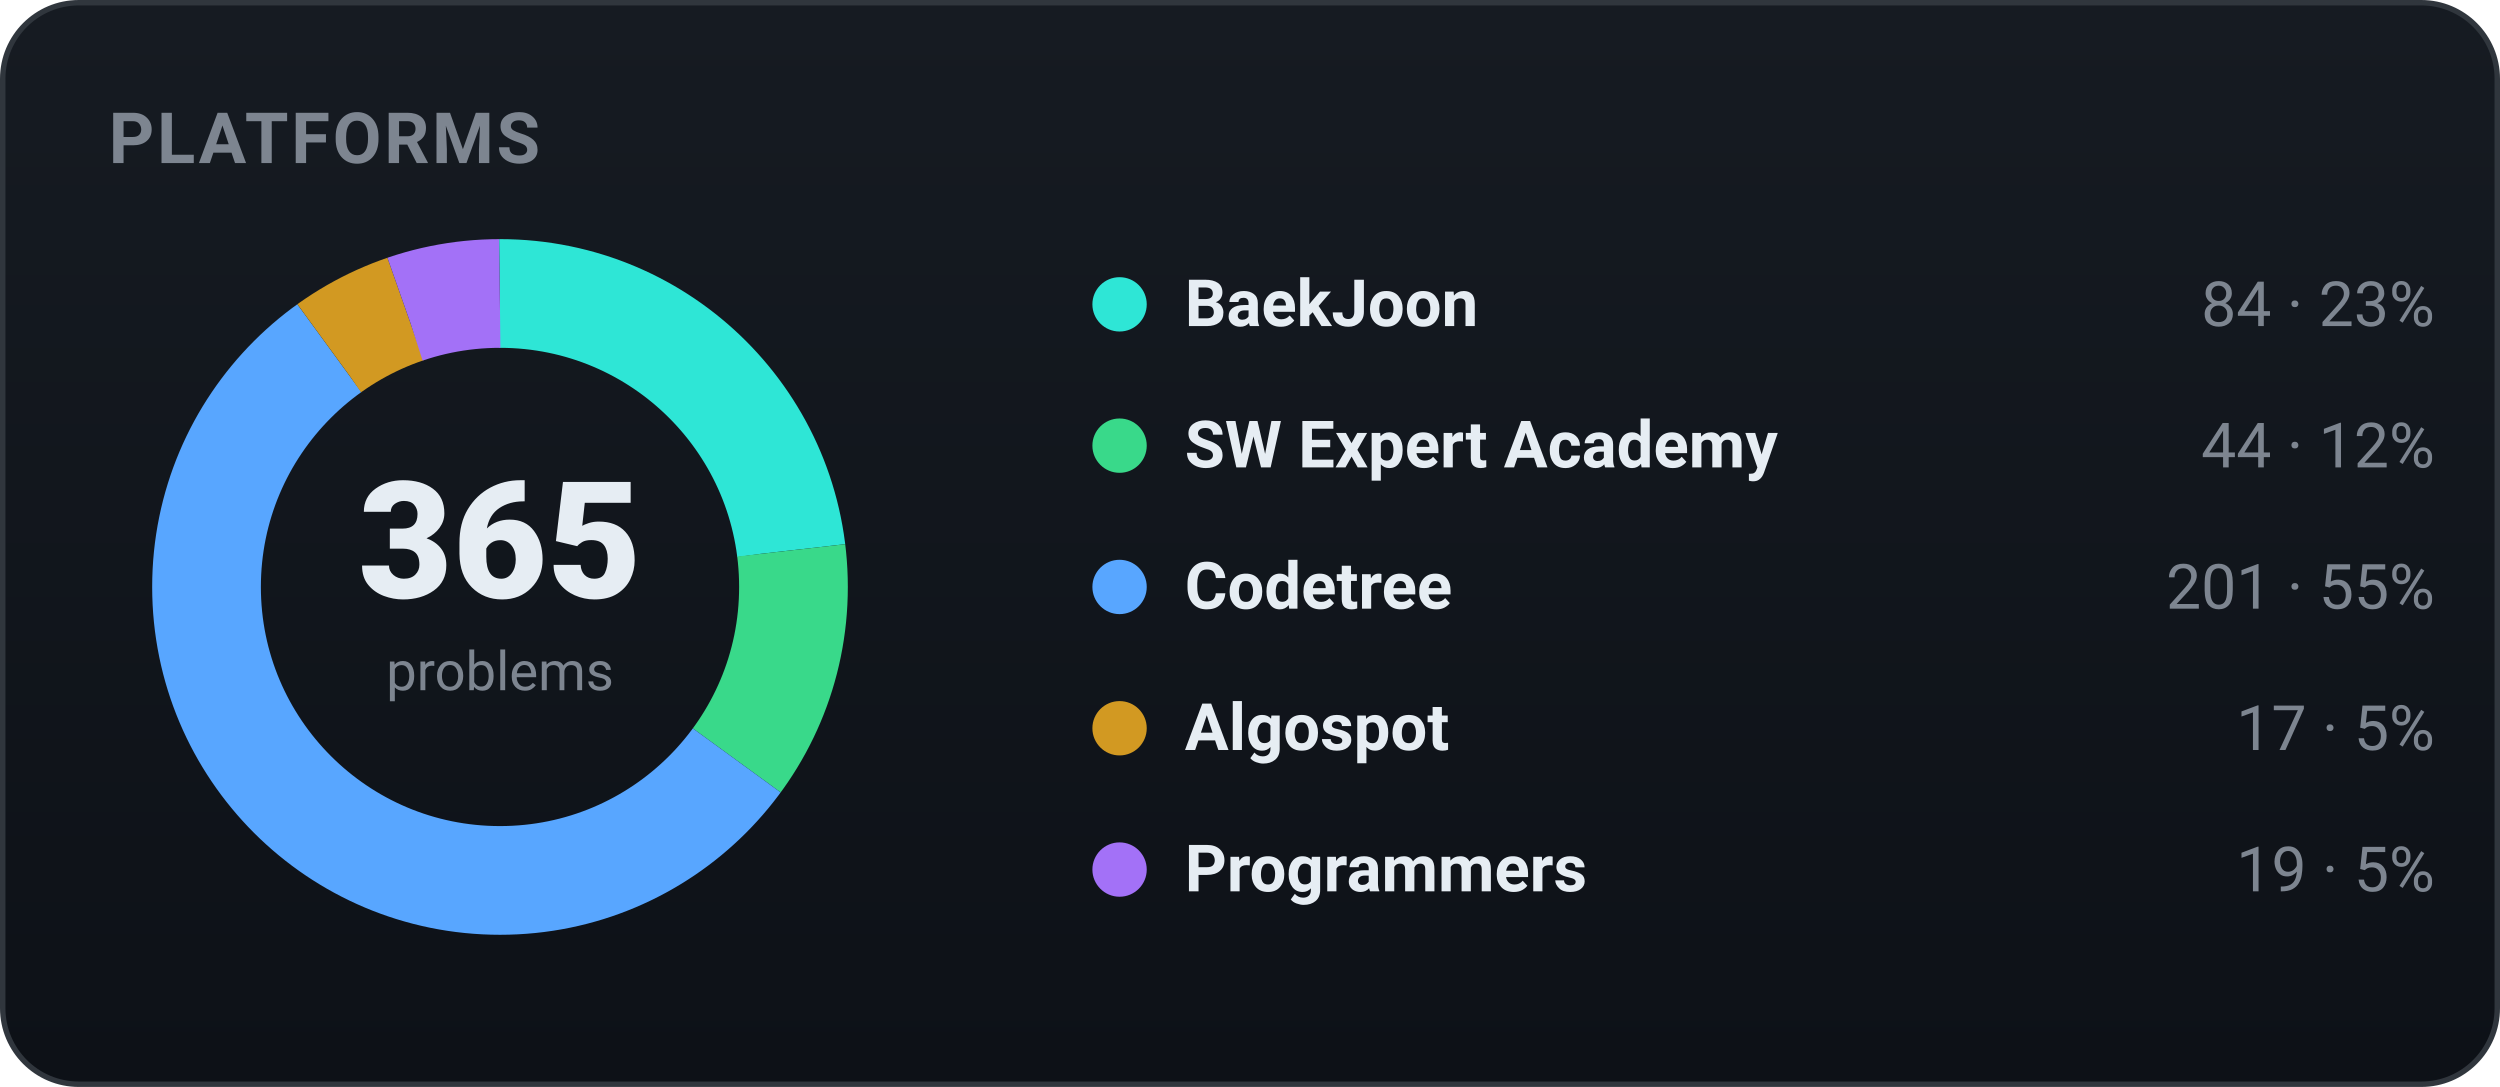
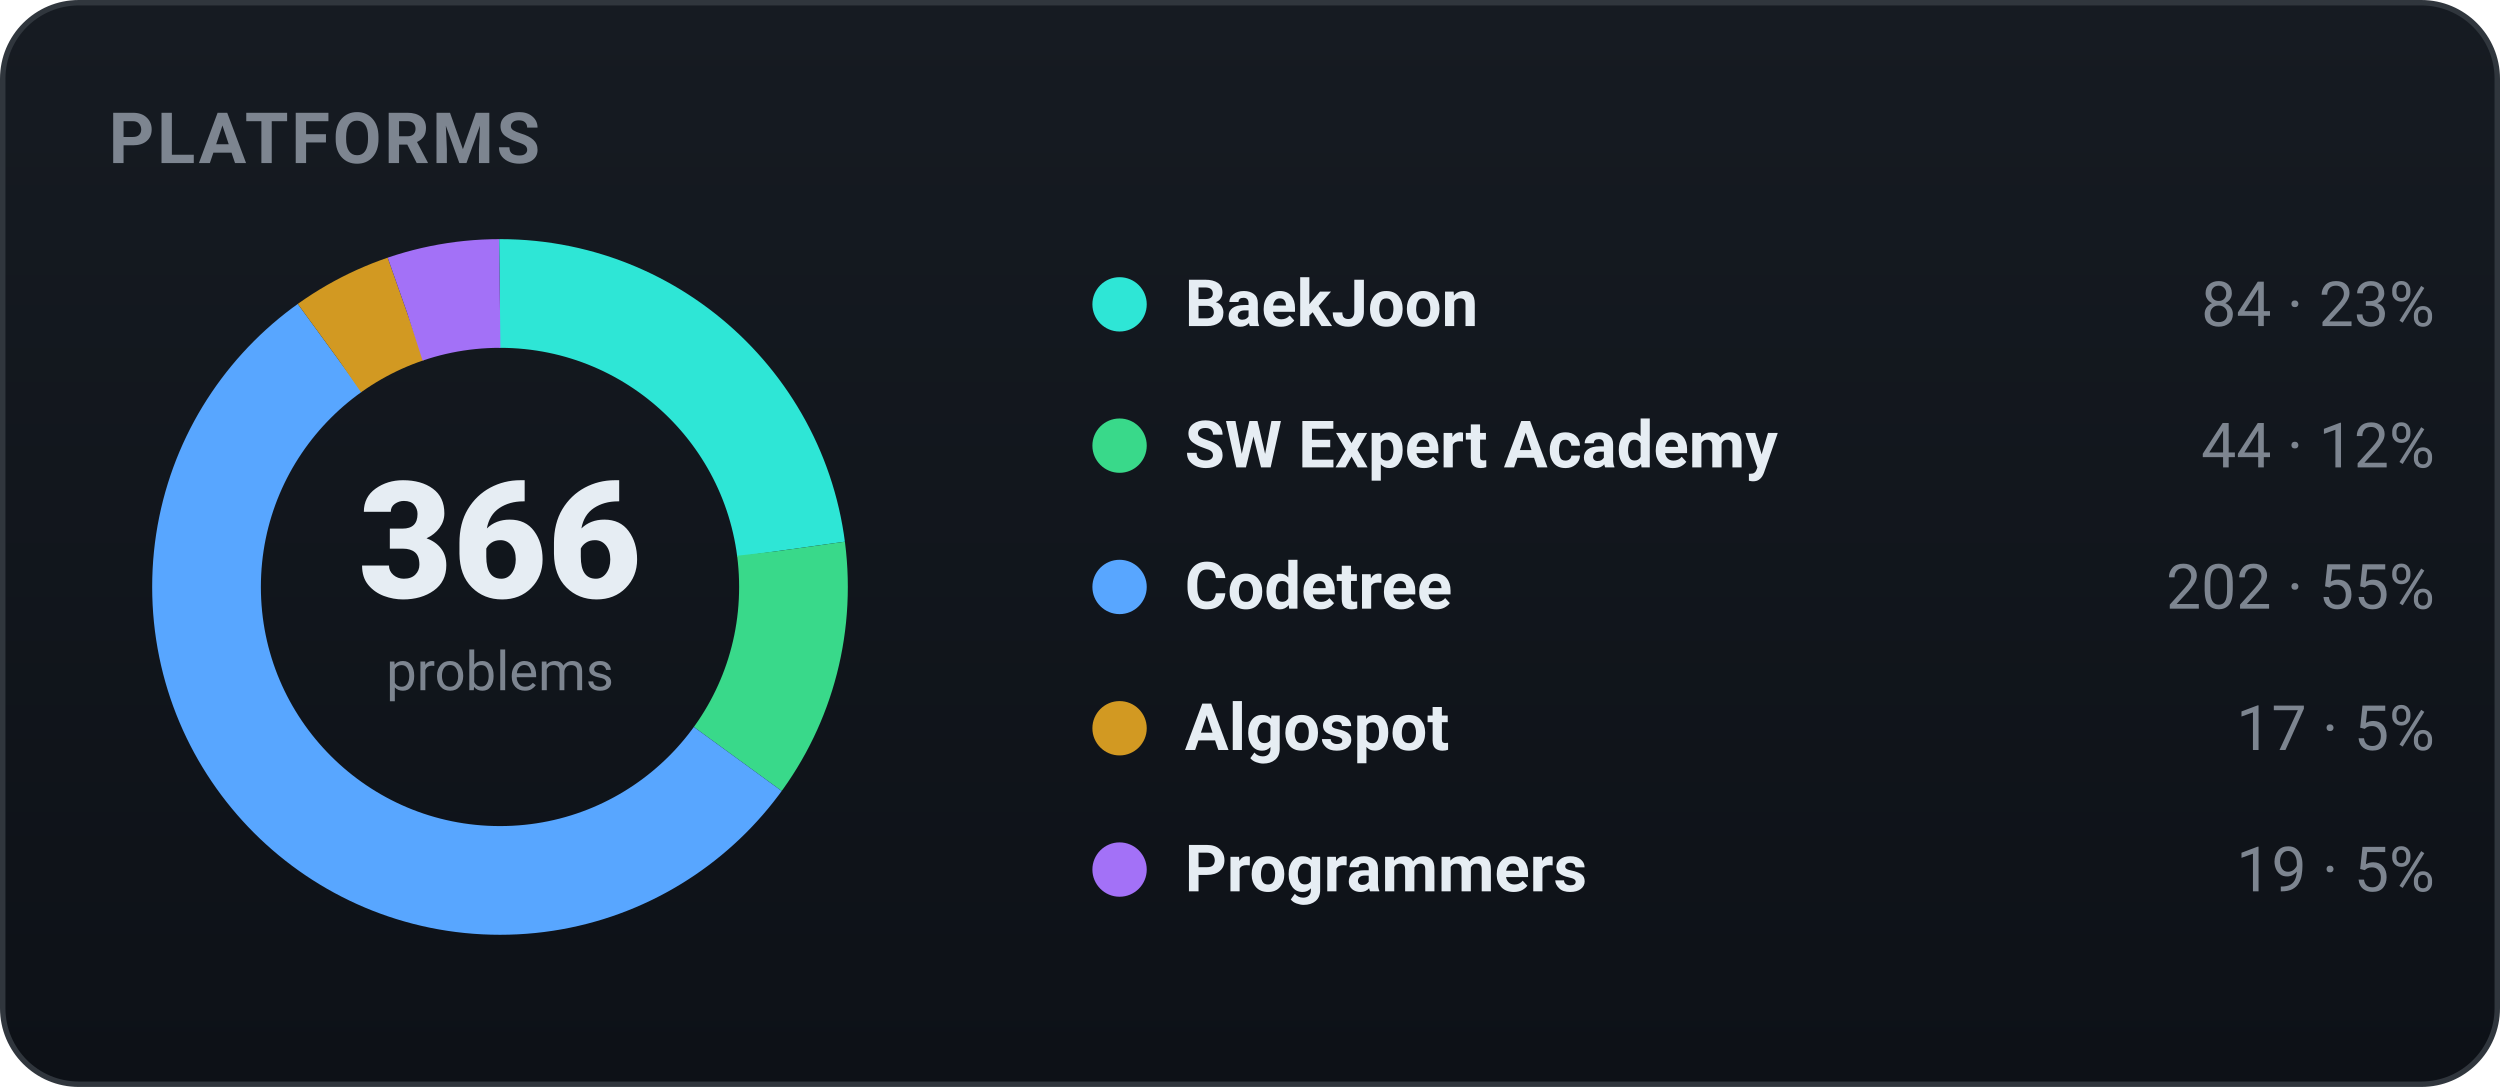
<svg xmlns="http://www.w3.org/2000/svg" width="460" height="200" viewBox="0 0 460 200" role="img" font-family="-apple-system,BlinkMacSystemFont,'Segoe UI',Roboto,'Apple SD Gothic Neo','Malgun Gothic',sans-serif">
  <defs>
    <linearGradient id="bgg" x1="0" y1="0" x2="0" y2="1">
      <stop offset="0" stop-color="#161b22" />
      <stop offset="1" stop-color="#0d1117" />
    </linearGradient>
  </defs>
  <rect x="0.5" y="0.5" width="459" height="199" rx="14" fill="url(#bgg)" stroke="#30363d" />
  <text x="20" y="30" font-family="-apple-system,BlinkMacSystemFont,'Segoe UI',Roboto,'Apple SD Gothic Neo','Malgun Gothic',sans-serif" font-size="13" font-weight="700" fill="#7d8590" letter-spacing="0.5">PLATFORMS</text>
-   <circle cx="92" cy="108" r="54" fill="none" stroke="#2ee6d6" stroke-width="20" stroke-dasharray="78.08 261.21" stroke-dashoffset="-0.00" transform="rotate(-90 92 108)" />
-   <circle cx="92" cy="108" r="54" fill="none" stroke="#39d98a" stroke-width="20" stroke-dasharray="40.90 298.39" stroke-dashoffset="-78.08" transform="rotate(-90 92 108)" />
-   <circle cx="92" cy="108" r="54" fill="none" stroke="#58a6ff" stroke-width="20" stroke-dasharray="186.84 152.45" stroke-dashoffset="-118.98" transform="rotate(-90 92 108)" />
-   <circle cx="92" cy="108" r="54" fill="none" stroke="#d29922" stroke-width="20" stroke-dasharray="15.80 323.49" stroke-dashoffset="-305.83" transform="rotate(-90 92 108)" />
-   <circle cx="92" cy="108" r="54" fill="none" stroke="#a371f7" stroke-width="20" stroke-dasharray="17.66 321.63" stroke-dashoffset="-321.63" transform="rotate(-90 92 108)" />
-   <text x="92" y="110" text-anchor="middle" font-size="30" font-weight="800" fill="#e6edf3">365</text>
+   <circle cx="92" cy="108" r="54" fill="none" stroke="#2ee6d6" stroke-width="20" stroke-dasharray="77.87 261.42" stroke-dashoffset="-0.00" transform="rotate(-90 92 108)" />
+   <circle cx="92" cy="108" r="54" fill="none" stroke="#39d98a" stroke-width="20" stroke-dasharray="40.79 298.50" stroke-dashoffset="-77.87" transform="rotate(-90 92 108)" />
+   <circle cx="92" cy="108" r="54" fill="none" stroke="#58a6ff" stroke-width="20" stroke-dasharray="187.26 152.03" stroke-dashoffset="-118.66" transform="rotate(-90 92 108)" />
+   <circle cx="92" cy="108" r="54" fill="none" stroke="#d29922" stroke-width="20" stroke-dasharray="15.76 323.53" stroke-dashoffset="-305.92" transform="rotate(-90 92 108)" />
+   <circle cx="92" cy="108" r="54" fill="none" stroke="#a371f7" stroke-width="20" stroke-dasharray="17.61 321.68" stroke-dashoffset="-321.68" transform="rotate(-90 92 108)" />
+   <text x="92" y="110" text-anchor="middle" font-size="30" font-weight="800" fill="#e6edf3">366</text>
  <text x="92" y="127" text-anchor="middle" font-size="10" fill="#7d8590">problems</text>
  <circle cx="206" cy="56" r="5" fill="#2ee6d6" />
  <text x="218" y="60" font-size="12" font-weight="600" fill="#e6edf3">BaekJoon</text>
  <text x="448" y="60" text-anchor="end" font-size="11.5" fill="#7d8590">84 · 23%</text>
  <circle cx="206" cy="82" r="5" fill="#39d98a" />
  <text x="218" y="86" font-size="12" font-weight="600" fill="#e6edf3">SW Expert Academy</text>
  <text x="448" y="86" text-anchor="end" font-size="11.5" fill="#7d8590">44 · 12%</text>
  <circle cx="206" cy="108" r="5" fill="#58a6ff" />
  <text x="218" y="112" font-size="12" font-weight="600" fill="#e6edf3">Codetree</text>
-   <text x="448" y="112" text-anchor="end" font-size="11.5" fill="#7d8590">201 · 55%</text>
+   <text x="448" y="112" text-anchor="end" font-size="11.5" fill="#7d8590">202 · 55%</text>
  <circle cx="206" cy="134" r="5" fill="#d29922" />
  <text x="218" y="138" font-size="12" font-weight="600" fill="#e6edf3">Algospot</text>
  <text x="448" y="138" text-anchor="end" font-size="11.5" fill="#7d8590">17 · 5%</text>
  <circle cx="206" cy="160" r="5" fill="#a371f7" />
  <text x="218" y="164" font-size="12" font-weight="600" fill="#e6edf3">Programmers</text>
  <text x="448" y="164" text-anchor="end" font-size="11.5" fill="#7d8590">19 · 5%</text>
</svg>
